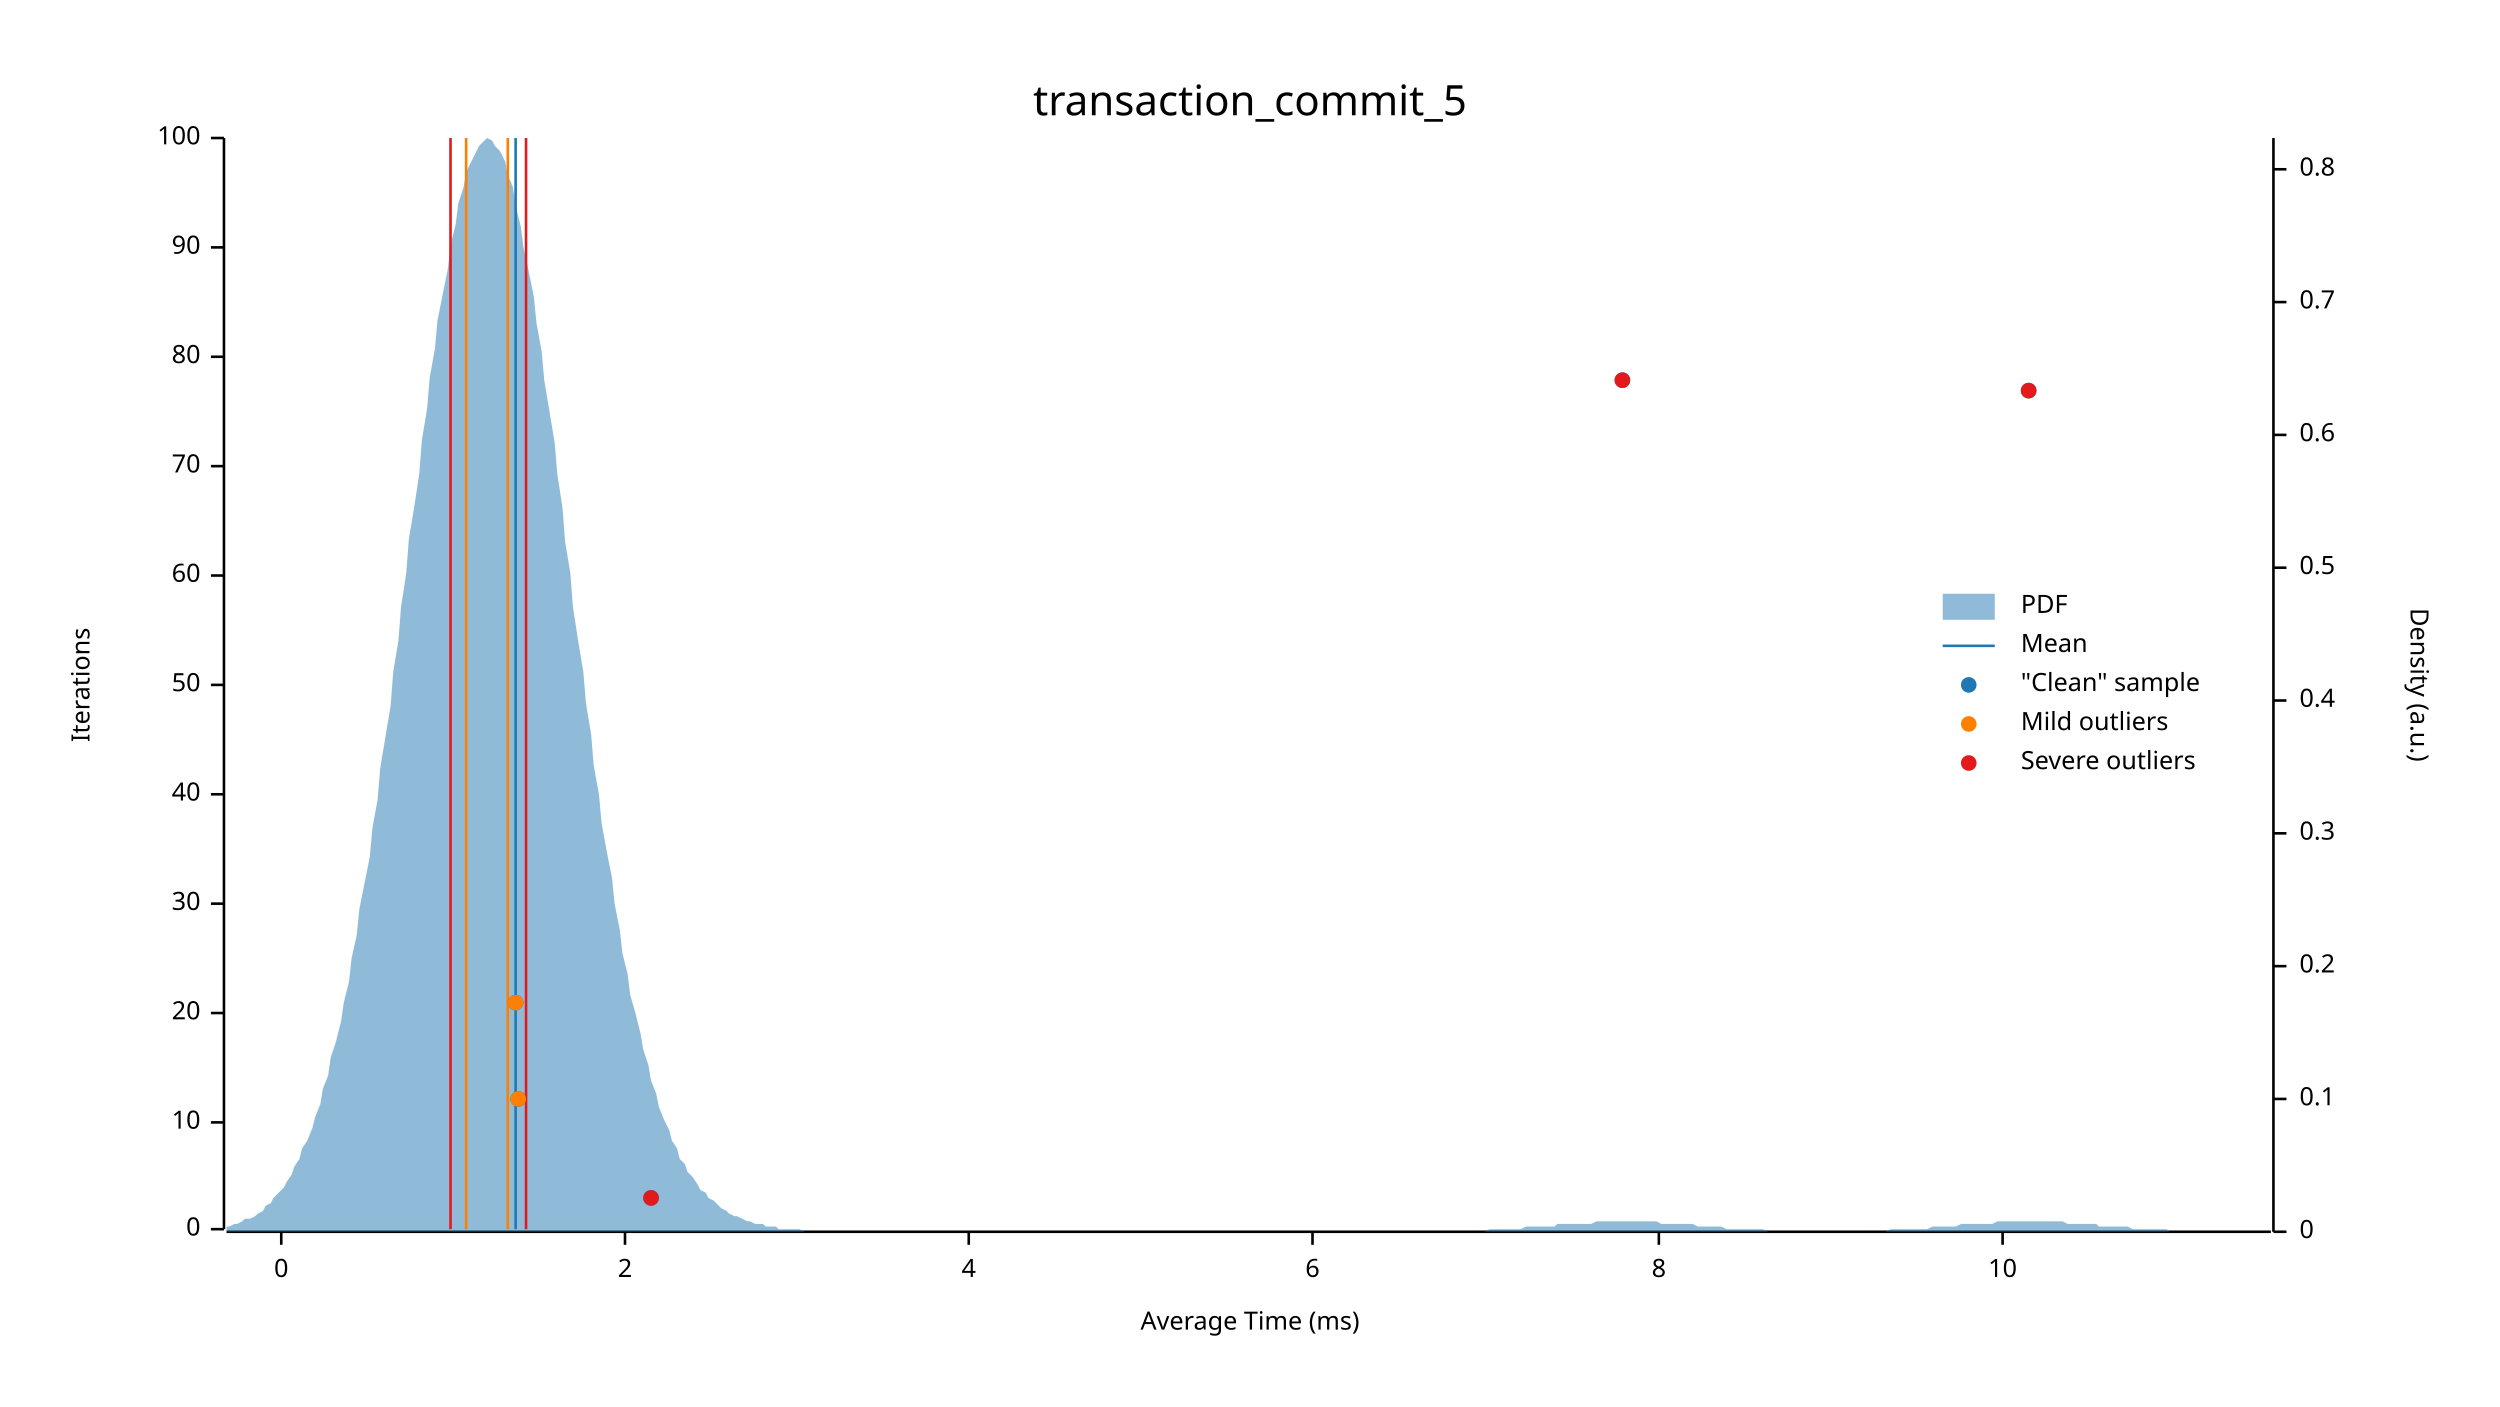
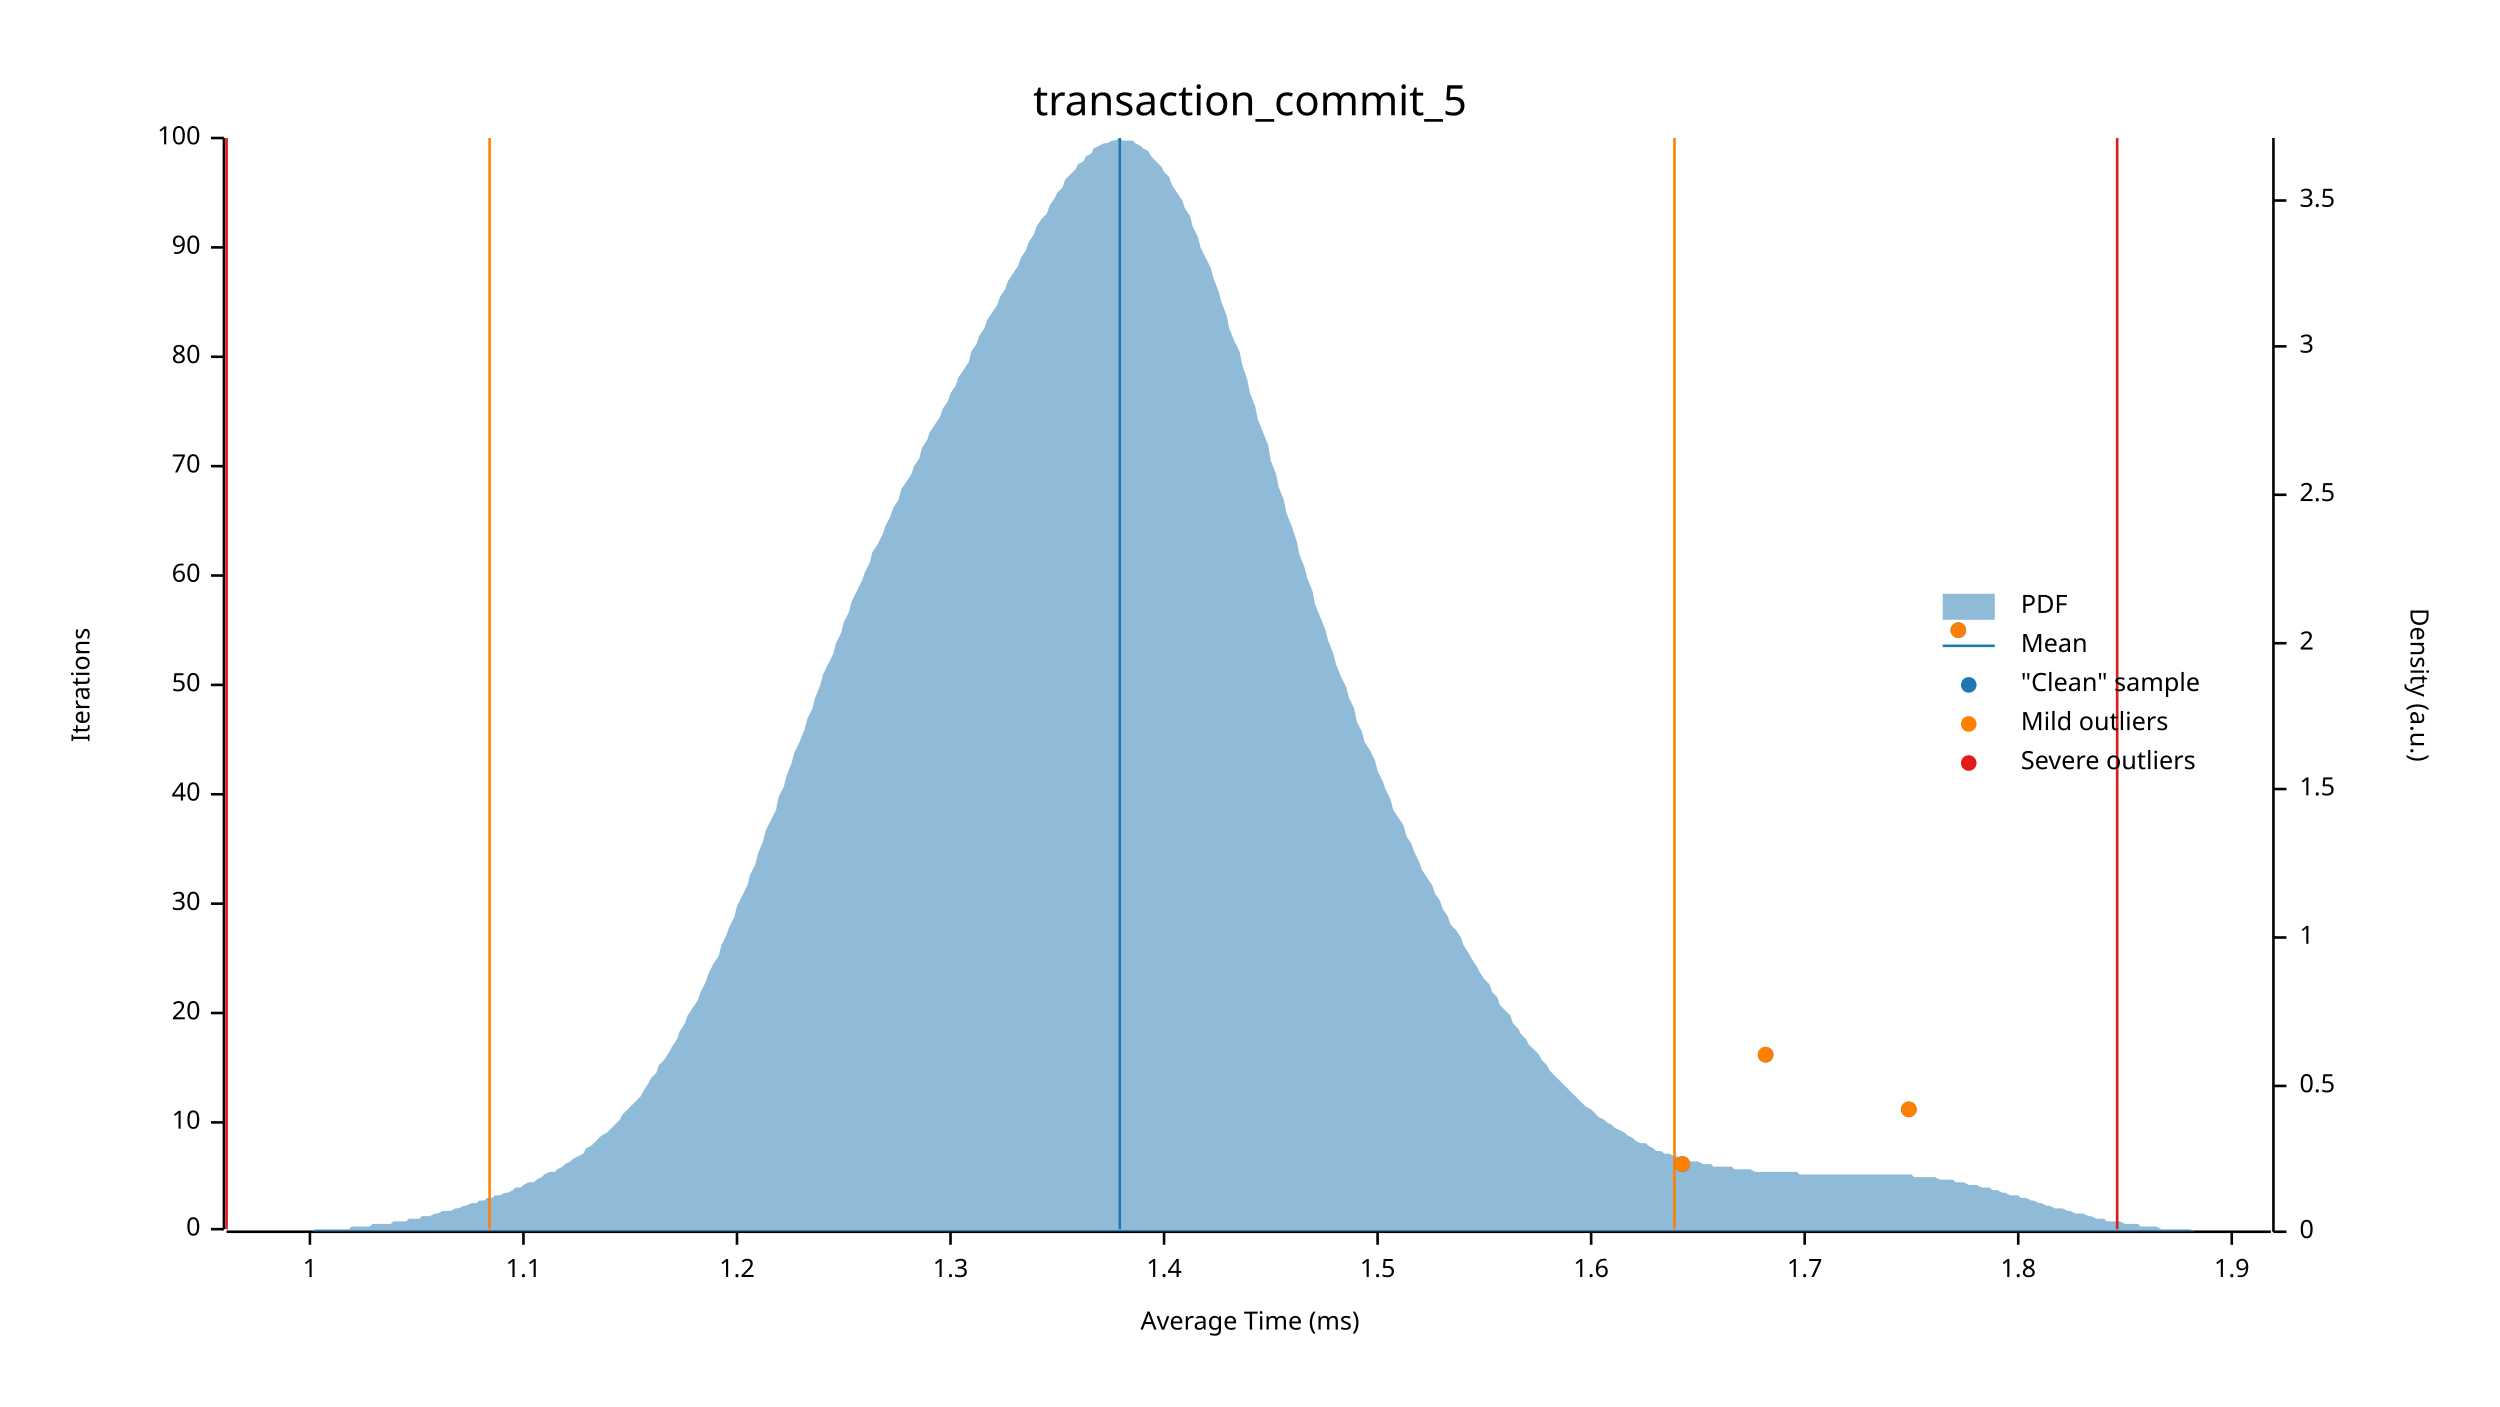
<svg xmlns="http://www.w3.org/2000/svg" width="960" height="540" viewBox="0 0 960 540">
  <text x="480" y="32" dy="0.76em" text-anchor="middle" font-family="sans-serif" font-size="16.129" opacity="1" fill="#000000">
transaction_commit_5
</text>
  <text x="27" y="263" dy="0.76em" text-anchor="middle" font-family="sans-serif" font-size="9.677" opacity="1" fill="#000000" transform="rotate(270, 27, 263)">
Iterations
</text>
  <text x="480" y="513" dy="-0.5ex" text-anchor="middle" font-family="sans-serif" font-size="9.677" opacity="1" fill="#000000">
Average Time (ms)
</text>
  <polyline fill="none" opacity="1" stroke="#000000" stroke-width="1" points="86,53 86,472 " />
  <text x="77" y="472" dy="0.5ex" text-anchor="end" font-family="sans-serif" font-size="9.677" opacity="1" fill="#000000">
0
</text>
  <polyline fill="none" opacity="1" stroke="#000000" stroke-width="1" points="81,472 86,472 " />
  <text x="77" y="431" dy="0.5ex" text-anchor="end" font-family="sans-serif" font-size="9.677" opacity="1" fill="#000000">
10
</text>
  <polyline fill="none" opacity="1" stroke="#000000" stroke-width="1" points="81,431 86,431 " />
  <text x="77" y="389" dy="0.5ex" text-anchor="end" font-family="sans-serif" font-size="9.677" opacity="1" fill="#000000">
20
</text>
  <polyline fill="none" opacity="1" stroke="#000000" stroke-width="1" points="81,389 86,389 " />
  <text x="77" y="347" dy="0.5ex" text-anchor="end" font-family="sans-serif" font-size="9.677" opacity="1" fill="#000000">
30
</text>
  <polyline fill="none" opacity="1" stroke="#000000" stroke-width="1" points="81,347 86,347 " />
  <text x="77" y="305" dy="0.5ex" text-anchor="end" font-family="sans-serif" font-size="9.677" opacity="1" fill="#000000">
40
</text>
  <polyline fill="none" opacity="1" stroke="#000000" stroke-width="1" points="81,305 86,305 " />
  <text x="77" y="263" dy="0.5ex" text-anchor="end" font-family="sans-serif" font-size="9.677" opacity="1" fill="#000000">
50
</text>
  <polyline fill="none" opacity="1" stroke="#000000" stroke-width="1" points="81,263 86,263 " />
  <text x="77" y="221" dy="0.5ex" text-anchor="end" font-family="sans-serif" font-size="9.677" opacity="1" fill="#000000">
60
</text>
  <polyline fill="none" opacity="1" stroke="#000000" stroke-width="1" points="81,221 86,221 " />
  <text x="77" y="179" dy="0.5ex" text-anchor="end" font-family="sans-serif" font-size="9.677" opacity="1" fill="#000000">
70
</text>
  <polyline fill="none" opacity="1" stroke="#000000" stroke-width="1" points="81,179 86,179 " />
  <text x="77" y="137" dy="0.5ex" text-anchor="end" font-family="sans-serif" font-size="9.677" opacity="1" fill="#000000">
80
</text>
  <polyline fill="none" opacity="1" stroke="#000000" stroke-width="1" points="81,137 86,137 " />
  <text x="77" y="95" dy="0.5ex" text-anchor="end" font-family="sans-serif" font-size="9.677" opacity="1" fill="#000000">
90
</text>
  <polyline fill="none" opacity="1" stroke="#000000" stroke-width="1" points="81,95 86,95 " />
  <text x="77" y="53" dy="0.5ex" text-anchor="end" font-family="sans-serif" font-size="9.677" opacity="1" fill="#000000">
100
</text>
  <polyline fill="none" opacity="1" stroke="#000000" stroke-width="1" points="81,53 86,53 " />
  <polyline fill="none" opacity="1" stroke="#000000" stroke-width="1" points="87,473 872,473 " />
-   <text x="108" y="483" dy="0.76em" text-anchor="middle" font-family="sans-serif" font-size="9.677" opacity="1" fill="#000000">
- 0
+   <text x="119" y="483" dy="0.76em" text-anchor="middle" font-family="sans-serif" font-size="9.677" opacity="1" fill="#000000">
+ 1
</text>
-   <polyline fill="none" opacity="1" stroke="#000000" stroke-width="1" points="108,473 108,478 " />
-   <text x="240" y="483" dy="0.76em" text-anchor="middle" font-family="sans-serif" font-size="9.677" opacity="1" fill="#000000">
- 2
+   <polyline fill="none" opacity="1" stroke="#000000" stroke-width="1" points="119,473 119,478 " />
+   <text x="201" y="483" dy="0.76em" text-anchor="middle" font-family="sans-serif" font-size="9.677" opacity="1" fill="#000000">
+ 1.1
</text>
-   <polyline fill="none" opacity="1" stroke="#000000" stroke-width="1" points="240,473 240,478 " />
-   <text x="372" y="483" dy="0.76em" text-anchor="middle" font-family="sans-serif" font-size="9.677" opacity="1" fill="#000000">
- 4
+   <polyline fill="none" opacity="1" stroke="#000000" stroke-width="1" points="201,473 201,478 " />
+   <text x="283" y="483" dy="0.76em" text-anchor="middle" font-family="sans-serif" font-size="9.677" opacity="1" fill="#000000">
+ 1.2
</text>
-   <polyline fill="none" opacity="1" stroke="#000000" stroke-width="1" points="372,473 372,478 " />
-   <text x="504" y="483" dy="0.76em" text-anchor="middle" font-family="sans-serif" font-size="9.677" opacity="1" fill="#000000">
- 6
+   <polyline fill="none" opacity="1" stroke="#000000" stroke-width="1" points="283,473 283,478 " />
+   <text x="365" y="483" dy="0.76em" text-anchor="middle" font-family="sans-serif" font-size="9.677" opacity="1" fill="#000000">
+ 1.3
</text>
-   <polyline fill="none" opacity="1" stroke="#000000" stroke-width="1" points="504,473 504,478 " />
-   <text x="637" y="483" dy="0.76em" text-anchor="middle" font-family="sans-serif" font-size="9.677" opacity="1" fill="#000000">
- 8
+   <polyline fill="none" opacity="1" stroke="#000000" stroke-width="1" points="365,473 365,478 " />
+   <text x="447" y="483" dy="0.76em" text-anchor="middle" font-family="sans-serif" font-size="9.677" opacity="1" fill="#000000">
+ 1.4
</text>
-   <polyline fill="none" opacity="1" stroke="#000000" stroke-width="1" points="637,473 637,478 " />
-   <text x="769" y="483" dy="0.76em" text-anchor="middle" font-family="sans-serif" font-size="9.677" opacity="1" fill="#000000">
- 10
+   <polyline fill="none" opacity="1" stroke="#000000" stroke-width="1" points="447,473 447,478 " />
+   <text x="529" y="483" dy="0.76em" text-anchor="middle" font-family="sans-serif" font-size="9.677" opacity="1" fill="#000000">
+ 1.5
</text>
-   <polyline fill="none" opacity="1" stroke="#000000" stroke-width="1" points="769,473 769,478 " />
+   <polyline fill="none" opacity="1" stroke="#000000" stroke-width="1" points="529,473 529,478 " />
+   <text x="611" y="483" dy="0.76em" text-anchor="middle" font-family="sans-serif" font-size="9.677" opacity="1" fill="#000000">
+ 1.6
+ </text>
+   <polyline fill="none" opacity="1" stroke="#000000" stroke-width="1" points="611,473 611,478 " />
+   <text x="693" y="483" dy="0.76em" text-anchor="middle" font-family="sans-serif" font-size="9.677" opacity="1" fill="#000000">
+ 1.7
+ </text>
+   <polyline fill="none" opacity="1" stroke="#000000" stroke-width="1" points="693,473 693,478 " />
+   <text x="775" y="483" dy="0.76em" text-anchor="middle" font-family="sans-serif" font-size="9.677" opacity="1" fill="#000000">
+ 1.8
+ </text>
+   <polyline fill="none" opacity="1" stroke="#000000" stroke-width="1" points="775,473 775,478 " />
+   <text x="857" y="483" dy="0.76em" text-anchor="middle" font-family="sans-serif" font-size="9.677" opacity="1" fill="#000000">
+ 1.9
+ </text>
+   <polyline fill="none" opacity="1" stroke="#000000" stroke-width="1" points="857,473 857,478 " />
  <text x="933" y="263" dy="0.76em" text-anchor="middle" font-family="sans-serif" font-size="9.677" opacity="1" fill="#000000" transform="rotate(90, 933, 263)">
Density (a.u.)
</text>
  <polyline fill="none" opacity="1" stroke="#000000" stroke-width="1" points="873,53 873,473 " />
  <text x="883" y="473" dy="0.5ex" text-anchor="start" font-family="sans-serif" font-size="9.677" opacity="1" fill="#000000">
0
</text>
  <polyline fill="none" opacity="1" stroke="#000000" stroke-width="1" points="873,473 878,473 " />
-   <text x="883" y="422" dy="0.5ex" text-anchor="start" font-family="sans-serif" font-size="9.677" opacity="1" fill="#000000">
- 0.1
- </text>
-   <polyline fill="none" opacity="1" stroke="#000000" stroke-width="1" points="873,422 878,422 " />
-   <text x="883" y="371" dy="0.5ex" text-anchor="start" font-family="sans-serif" font-size="9.677" opacity="1" fill="#000000">
- 0.2
- </text>
-   <polyline fill="none" opacity="1" stroke="#000000" stroke-width="1" points="873,371 878,371 " />
-   <text x="883" y="320" dy="0.5ex" text-anchor="start" font-family="sans-serif" font-size="9.677" opacity="1" fill="#000000">
- 0.3
- </text>
-   <polyline fill="none" opacity="1" stroke="#000000" stroke-width="1" points="873,320 878,320 " />
-   <text x="883" y="269" dy="0.5ex" text-anchor="start" font-family="sans-serif" font-size="9.677" opacity="1" fill="#000000">
- 0.4
- </text>
-   <polyline fill="none" opacity="1" stroke="#000000" stroke-width="1" points="873,269 878,269 " />
-   <text x="883" y="218" dy="0.5ex" text-anchor="start" font-family="sans-serif" font-size="9.677" opacity="1" fill="#000000">
+   <text x="883" y="417" dy="0.5ex" text-anchor="start" font-family="sans-serif" font-size="9.677" opacity="1" fill="#000000">
0.5
</text>
-   <polyline fill="none" opacity="1" stroke="#000000" stroke-width="1" points="873,218 878,218 " />
-   <text x="883" y="167" dy="0.5ex" text-anchor="start" font-family="sans-serif" font-size="9.677" opacity="1" fill="#000000">
- 0.6
+   <polyline fill="none" opacity="1" stroke="#000000" stroke-width="1" points="873,417 878,417 " />
+   <text x="883" y="360" dy="0.5ex" text-anchor="start" font-family="sans-serif" font-size="9.677" opacity="1" fill="#000000">
+ 1
</text>
-   <polyline fill="none" opacity="1" stroke="#000000" stroke-width="1" points="873,167 878,167 " />
-   <text x="883" y="116" dy="0.5ex" text-anchor="start" font-family="sans-serif" font-size="9.677" opacity="1" fill="#000000">
- 0.7
+   <polyline fill="none" opacity="1" stroke="#000000" stroke-width="1" points="873,360 878,360 " />
+   <text x="883" y="303" dy="0.5ex" text-anchor="start" font-family="sans-serif" font-size="9.677" opacity="1" fill="#000000">
+ 1.5
</text>
-   <polyline fill="none" opacity="1" stroke="#000000" stroke-width="1" points="873,116 878,116 " />
-   <text x="883" y="65" dy="0.5ex" text-anchor="start" font-family="sans-serif" font-size="9.677" opacity="1" fill="#000000">
- 0.8
+   <polyline fill="none" opacity="1" stroke="#000000" stroke-width="1" points="873,303 878,303 " />
+   <text x="883" y="247" dy="0.5ex" text-anchor="start" font-family="sans-serif" font-size="9.677" opacity="1" fill="#000000">
+ 2
</text>
-   <polyline fill="none" opacity="1" stroke="#000000" stroke-width="1" points="873,65 878,65 " />
-   <polygon opacity="0.5" fill="#1F78B4" points="87,471 88,471 90,470 91,470 93,469 94,468 96,468 98,467 99,466 101,465 102,463 104,462 105,460 107,458 109,456 110,454 112,451 113,448 115,445 116,441 118,438 120,433 121,429 123,424 124,418 126,413 127,406 129,400 131,392 132,385 134,377 135,368 137,359 138,349 140,339 142,329 143,318 145,307 146,295 148,283 150,271 151,258 153,246 154,233 156,220 157,207 159,195 161,182 162,169 164,157 165,145 167,134 168,123 170,113 172,103 173,94 175,86 176,78 178,72 179,66 181,62 183,58 184,56 186,54 187,53 189,54 190,56 192,58 194,62 195,67 197,72 198,79 200,87 201,95 203,104 205,114 206,124 208,135 209,146 211,158 213,170 214,182 216,195 217,208 219,220 220,233 222,246 224,258 225,270 227,282 228,294 230,305 231,316 233,327 235,337 236,347 238,357 239,366 241,374 242,382 244,389 246,397 247,403 249,409 250,415 252,420 253,425 255,430 257,434 258,438 260,441 261,445 263,447 264,450 266,452 268,455 269,457 271,458 272,460 274,461 276,463 277,464 279,465 280,466 282,467 283,467 285,468 287,469 288,469 290,470 291,470 293,470 294,471 296,471 298,471 299,472 301,472 302,472 304,472 305,472 307,472 309,473 310,473 312,473 313,473 315,473 316,473 318,473 320,473 321,473 323,473 324,473 326,473 327,473 329,473 331,473 332,473 334,473 335,473 337,473 339,473 340,473 342,473 343,473 345,473 346,473 348,473 350,473 351,473 353,473 354,473 356,473 357,473 359,473 361,473 362,473 364,473 365,473 367,473 368,473 370,473 372,473 373,473 375,473 376,473 378,473 379,473 381,473 383,473 384,473 386,473 387,473 389,473 391,473 392,473 394,473 395,473 397,473 398,473 400,473 402,473 403,473 405,473 406,473 408,473 409,473 411,473 413,473 414,473 416,473 417,473 419,473 420,473 422,473 424,473 425,473 427,473 428,473 430,473 431,473 433,473 435,473 436,473 438,473 439,473 441,473 442,473 444,473 446,473 447,473 449,473 450,473 452,473 454,473 455,473 457,473 458,473 460,473 461,473 463,473 465,473 466,473 468,473 469,473 471,473 472,473 474,473 476,473 477,473 479,473 480,473 482,473 483,473 485,473 487,473 488,473 490,473 491,473 493,473 494,473 496,473 498,473 499,473 501,473 502,473 504,473 505,473 507,473 509,473 510,473 512,473 513,473 515,473 517,473 518,473 520,473 521,473 523,473 524,473 526,473 528,473 529,473 531,473 532,473 534,473 535,473 537,473 539,473 540,473 542,473 543,473 545,473 546,473 548,473 550,473 551,473 553,473 554,473 556,473 557,473 559,473 561,473 562,473 564,473 565,473 567,473 568,473 570,473 572,472 573,472 575,472 576,472 578,472 580,472 581,472 583,472 584,472 586,471 587,471 589,471 591,471 592,471 594,471 595,471 597,471 598,470 600,470 602,470 603,470 605,470 606,470 608,470 609,470 611,470 613,469 614,469 616,469 617,469 619,469 620,469 622,469 624,469 625,469 627,469 628,469 630,469 632,469 633,469 635,469 636,469 638,470 639,470 641,470 643,470 644,470 646,470 647,470 649,470 650,470 652,471 654,471 655,471 657,471 658,471 660,471 661,471 663,472 665,472 666,472 668,472 669,472 671,472 672,472 674,472 676,472 677,472 679,473 680,473 682,473 683,473 685,473 687,473 688,473 690,473 691,473 693,473 695,473 696,473 698,473 699,473 701,473 702,473 704,473 706,473 707,473 709,473 710,473 712,473 713,473 715,473 717,473 718,473 720,473 721,473 723,473 724,473 726,472 728,472 729,472 731,472 732,472 734,472 735,472 737,472 739,472 740,472 742,471 743,471 745,471 746,471 748,471 750,471 751,471 753,470 754,470 756,470 758,470 759,470 761,470 762,470 764,470 765,470 767,469 769,469 770,469 772,469 773,469 775,469 776,469 778,469 780,469 781,469 783,469 784,469 786,469 787,469 789,469 791,469 792,469 794,470 795,470 797,470 798,470 800,470 802,470 803,470 805,470 806,471 808,471 809,471 811,471 813,471 814,471 816,471 817,471 819,472 821,472 822,472 824,472 825,472 827,472 828,472 830,472 832,472 833,473 835,473 836,473 838,473 839,473 841,473 843,473 844,473 846,473 847,473 849,473 850,473 852,473 854,473 855,473 857,473 858,473 860,473 861,473 863,473 865,473 866,473 868,473 869,473 871,473 873,473 873,473 87,473 " />
-   <polyline fill="none" opacity="1" stroke="#1F78B4" stroke-width="1" points="198,472 198,53 " />
-   <polyline fill="none" opacity="1" stroke="#FF7F00" stroke-width="1" points="179,472 179,53 " />
-   <polyline fill="none" opacity="1" stroke="#FF7F00" stroke-width="1" points="195,472 195,53 " />
-   <polyline fill="none" opacity="1" stroke="#E31A1C" stroke-width="1" points="173,472 173,53 " />
-   <polyline fill="none" opacity="1" stroke="#E31A1C" stroke-width="1" points="202,472 202,53 " />
-   <circle cx="250" cy="460" r="3" opacity="1" fill="#1F78B4" stroke="none" stroke-width="1" />
-   <circle cx="199" cy="422" r="3" opacity="1" fill="#1F78B4" stroke="none" stroke-width="1" />
-   <circle cx="198" cy="385" r="3" opacity="1" fill="#1F78B4" stroke="none" stroke-width="1" />
-   <circle cx="779" cy="150" r="3" opacity="1" fill="#1F78B4" stroke="none" stroke-width="1" />
-   <circle cx="623" cy="146" r="3" opacity="1" fill="#1F78B4" stroke="none" stroke-width="1" />
-   <circle cx="199" cy="422" r="3" opacity="1" fill="#FF7F00" stroke="none" stroke-width="1" />
-   <circle cx="198" cy="385" r="3" opacity="1" fill="#FF7F00" stroke="none" stroke-width="1" />
-   <circle cx="250" cy="460" r="3" opacity="1" fill="#E31A1C" stroke="none" stroke-width="1" />
-   <circle cx="779" cy="150" r="3" opacity="1" fill="#E31A1C" stroke="none" stroke-width="1" />
-   <circle cx="623" cy="146" r="3" opacity="1" fill="#E31A1C" stroke="none" stroke-width="1" />
+   <polyline fill="none" opacity="1" stroke="#000000" stroke-width="1" points="873,247 878,247 " />
+   <text x="883" y="190" dy="0.5ex" text-anchor="start" font-family="sans-serif" font-size="9.677" opacity="1" fill="#000000">
+ 2.5
+ </text>
+   <polyline fill="none" opacity="1" stroke="#000000" stroke-width="1" points="873,190 878,190 " />
+   <text x="883" y="133" dy="0.5ex" text-anchor="start" font-family="sans-serif" font-size="9.677" opacity="1" fill="#000000">
+ 3
+ </text>
+   <polyline fill="none" opacity="1" stroke="#000000" stroke-width="1" points="873,133 878,133 " />
+   <text x="883" y="77" dy="0.5ex" text-anchor="start" font-family="sans-serif" font-size="9.677" opacity="1" fill="#000000">
+ 3.5
+ </text>
+   <polyline fill="none" opacity="1" stroke="#000000" stroke-width="1" points="873,77 878,77 " />
+   <polygon opacity="0.5" fill="#1F78B4" points="87,473 88,473 90,473 91,473 93,473 94,473 96,473 98,473 99,473 101,473 102,473 104,473 105,473 107,473 109,473 110,473 112,473 113,473 115,473 116,473 118,473 120,473 121,472 123,472 124,472 126,472 127,472 129,472 131,472 132,472 134,472 135,471 137,471 138,471 140,471 142,471 143,470 145,470 146,470 148,470 150,470 151,469 153,469 154,469 156,469 157,468 159,468 161,468 162,467 164,467 165,467 167,466 168,466 170,465 172,465 173,465 175,464 176,464 178,463 179,463 181,462 183,462 184,461 186,461 187,460 189,460 190,459 192,459 194,458 195,458 197,457 198,456 200,456 201,455 203,454 205,454 206,453 208,452 209,451 211,450 213,450 214,449 216,448 217,447 219,446 220,445 222,444 224,443 225,441 227,440 228,439 230,437 231,436 233,435 235,433 236,432 238,430 239,428 241,426 242,425 244,423 246,421 247,419 249,416 250,414 252,412 253,409 255,407 257,404 258,402 260,399 261,396 263,393 264,390 266,387 268,384 269,381 271,377 272,374 274,370 276,367 277,363 279,359 280,356 282,352 283,348 285,344 287,340 288,336 290,332 291,328 293,323 294,319 296,315 298,311 299,306 301,302 302,298 304,293 305,289 307,285 309,280 310,276 312,272 313,268 315,263 316,259 318,255 320,251 321,247 323,243 324,239 326,235 327,231 329,227 331,223 332,220 334,216 335,212 337,209 339,205 340,202 342,198 343,195 345,192 346,188 348,185 350,182 351,179 353,176 354,172 356,169 357,166 359,163 361,160 362,157 364,154 365,151 367,148 368,145 370,142 372,139 373,135 375,132 376,129 378,126 379,123 381,120 383,117 384,114 386,111 387,108 389,105 391,102 392,99 394,96 395,93 397,90 398,87 400,84 402,82 403,79 405,76 406,74 408,72 409,69 411,67 413,65 414,63 416,62 417,60 419,59 420,57 422,56 424,55 425,55 427,54 428,54 430,53 431,54 433,54 435,54 436,55 438,56 439,57 441,58 442,60 444,62 446,64 447,66 449,68 450,71 452,74 454,77 455,80 457,83 458,87 460,91 461,95 463,99 465,103 466,107 468,112 469,116 471,121 472,126 474,131 476,135 477,140 479,146 480,151 482,156 483,161 485,166 487,171 488,177 490,182 491,187 493,192 494,197 496,202 498,208 499,213 501,218 502,222 504,227 505,232 507,237 509,242 510,246 512,251 513,255 515,260 517,264 518,268 520,272 521,277 523,281 524,285 526,288 528,292 529,296 531,300 532,303 534,307 535,311 537,314 539,317 540,321 542,324 543,327 545,331 546,334 548,337 550,340 551,343 553,346 554,349 556,352 557,355 559,357 561,360 562,363 564,366 565,368 567,371 568,373 570,376 572,378 573,381 575,383 576,386 578,388 580,390 581,393 583,395 584,397 586,399 587,401 589,403 591,405 592,407 594,409 595,411 597,413 598,414 600,416 602,418 603,419 605,421 606,422 608,424 609,425 611,426 613,428 614,429 616,430 617,431 619,432 620,433 622,434 624,435 625,436 627,437 628,438 630,439 632,439 633,440 635,441 636,442 638,442 639,443 641,443 643,444 644,444 646,445 647,445 649,446 650,446 652,446 654,447 655,447 657,447 658,448 660,448 661,448 663,448 665,448 666,449 668,449 669,449 671,449 672,449 674,450 676,450 677,450 679,450 680,450 682,450 683,450 685,450 687,450 688,450 690,450 691,451 693,451 695,451 696,451 698,451 699,451 701,451 702,451 704,451 706,451 707,451 709,451 710,451 712,451 713,451 715,451 717,451 718,451 720,451 721,451 723,451 724,451 726,451 728,451 729,451 731,451 732,451 734,451 735,452 737,452 739,452 740,452 742,452 743,452 745,453 746,453 748,453 750,453 751,454 753,454 754,454 756,455 758,455 759,455 761,456 762,456 764,456 765,457 767,457 769,458 770,458 772,459 773,459 775,459 776,460 778,460 780,461 781,461 783,462 784,462 786,463 787,463 789,464 791,464 792,464 794,465 795,465 797,466 798,466 800,466 802,467 803,467 805,468 806,468 808,468 809,469 811,469 813,469 814,469 816,470 817,470 819,470 821,470 822,471 824,471 825,471 827,471 828,471 830,472 832,472 833,472 835,472 836,472 838,472 839,472 841,472 843,473 844,473 846,473 847,473 849,473 850,473 852,473 854,473 855,473 857,473 858,473 860,473 861,473 863,473 865,473 866,473 868,473 869,473 871,473 873,473 873,473 87,473 " />
+   <polyline fill="none" opacity="1" stroke="#1F78B4" stroke-width="1" points="430,472 430,53 " />
+   <polyline fill="none" opacity="1" stroke="#FF7F00" stroke-width="1" points="188,472 188,53 " />
+   <polyline fill="none" opacity="1" stroke="#FF7F00" stroke-width="1" points="643,472 643,53 " />
+   <polyline fill="none" opacity="1" stroke="#E31A1C" stroke-width="1" points="87,472 87,53 " />
+   <polyline fill="none" opacity="1" stroke="#E31A1C" stroke-width="1" points="813,472 813,53 " />
+   <circle cx="646" cy="447" r="3" opacity="1" fill="#1F78B4" stroke="none" stroke-width="1" />
+   <circle cx="733" cy="426" r="3" opacity="1" fill="#1F78B4" stroke="none" stroke-width="1" />
+   <circle cx="678" cy="405" r="3" opacity="1" fill="#1F78B4" stroke="none" stroke-width="1" />
+   <circle cx="752" cy="242" r="3" opacity="1" fill="#1F78B4" stroke="none" stroke-width="1" />
+   <circle cx="646" cy="447" r="3" opacity="1" fill="#FF7F00" stroke="none" stroke-width="1" />
+   <circle cx="733" cy="426" r="3" opacity="1" fill="#FF7F00" stroke="none" stroke-width="1" />
+   <circle cx="678" cy="405" r="3" opacity="1" fill="#FF7F00" stroke="none" stroke-width="1" />
+   <circle cx="752" cy="242" r="3" opacity="1" fill="#FF7F00" stroke="none" stroke-width="1" />
  <text x="776" y="228" dy="0.76em" text-anchor="start" font-family="sans-serif" font-size="9.677" opacity="1" fill="#000000">
PDF
</text>
  <text x="776" y="243" dy="0.76em" text-anchor="start" font-family="sans-serif" font-size="9.677" opacity="1" fill="#000000">
Mean
</text>
  <text x="776" y="258" dy="0.76em" text-anchor="start" font-family="sans-serif" font-size="9.677" opacity="1" fill="#000000">
"Clean" sample
</text>
  <text x="776" y="273" dy="0.76em" text-anchor="start" font-family="sans-serif" font-size="9.677" opacity="1" fill="#000000">
Mild outliers
</text>
  <text x="776" y="288" dy="0.76em" text-anchor="start" font-family="sans-serif" font-size="9.677" opacity="1" fill="#000000">
Severe outliers
</text>
  <rect x="746" y="228" width="20" height="10" opacity="0.5" fill="#1F78B4" stroke="none" />
  <polyline fill="none" opacity="1" stroke="#1F78B4" stroke-width="1" points="746,248 766,248 " />
  <circle cx="756" cy="263" r="3" opacity="1" fill="#1F78B4" stroke="none" stroke-width="1" />
  <circle cx="756" cy="278" r="3" opacity="1" fill="#FF7F00" stroke="none" stroke-width="1" />
  <circle cx="756" cy="293" r="3" opacity="1" fill="#E31A1C" stroke="none" stroke-width="1" />
</svg>
